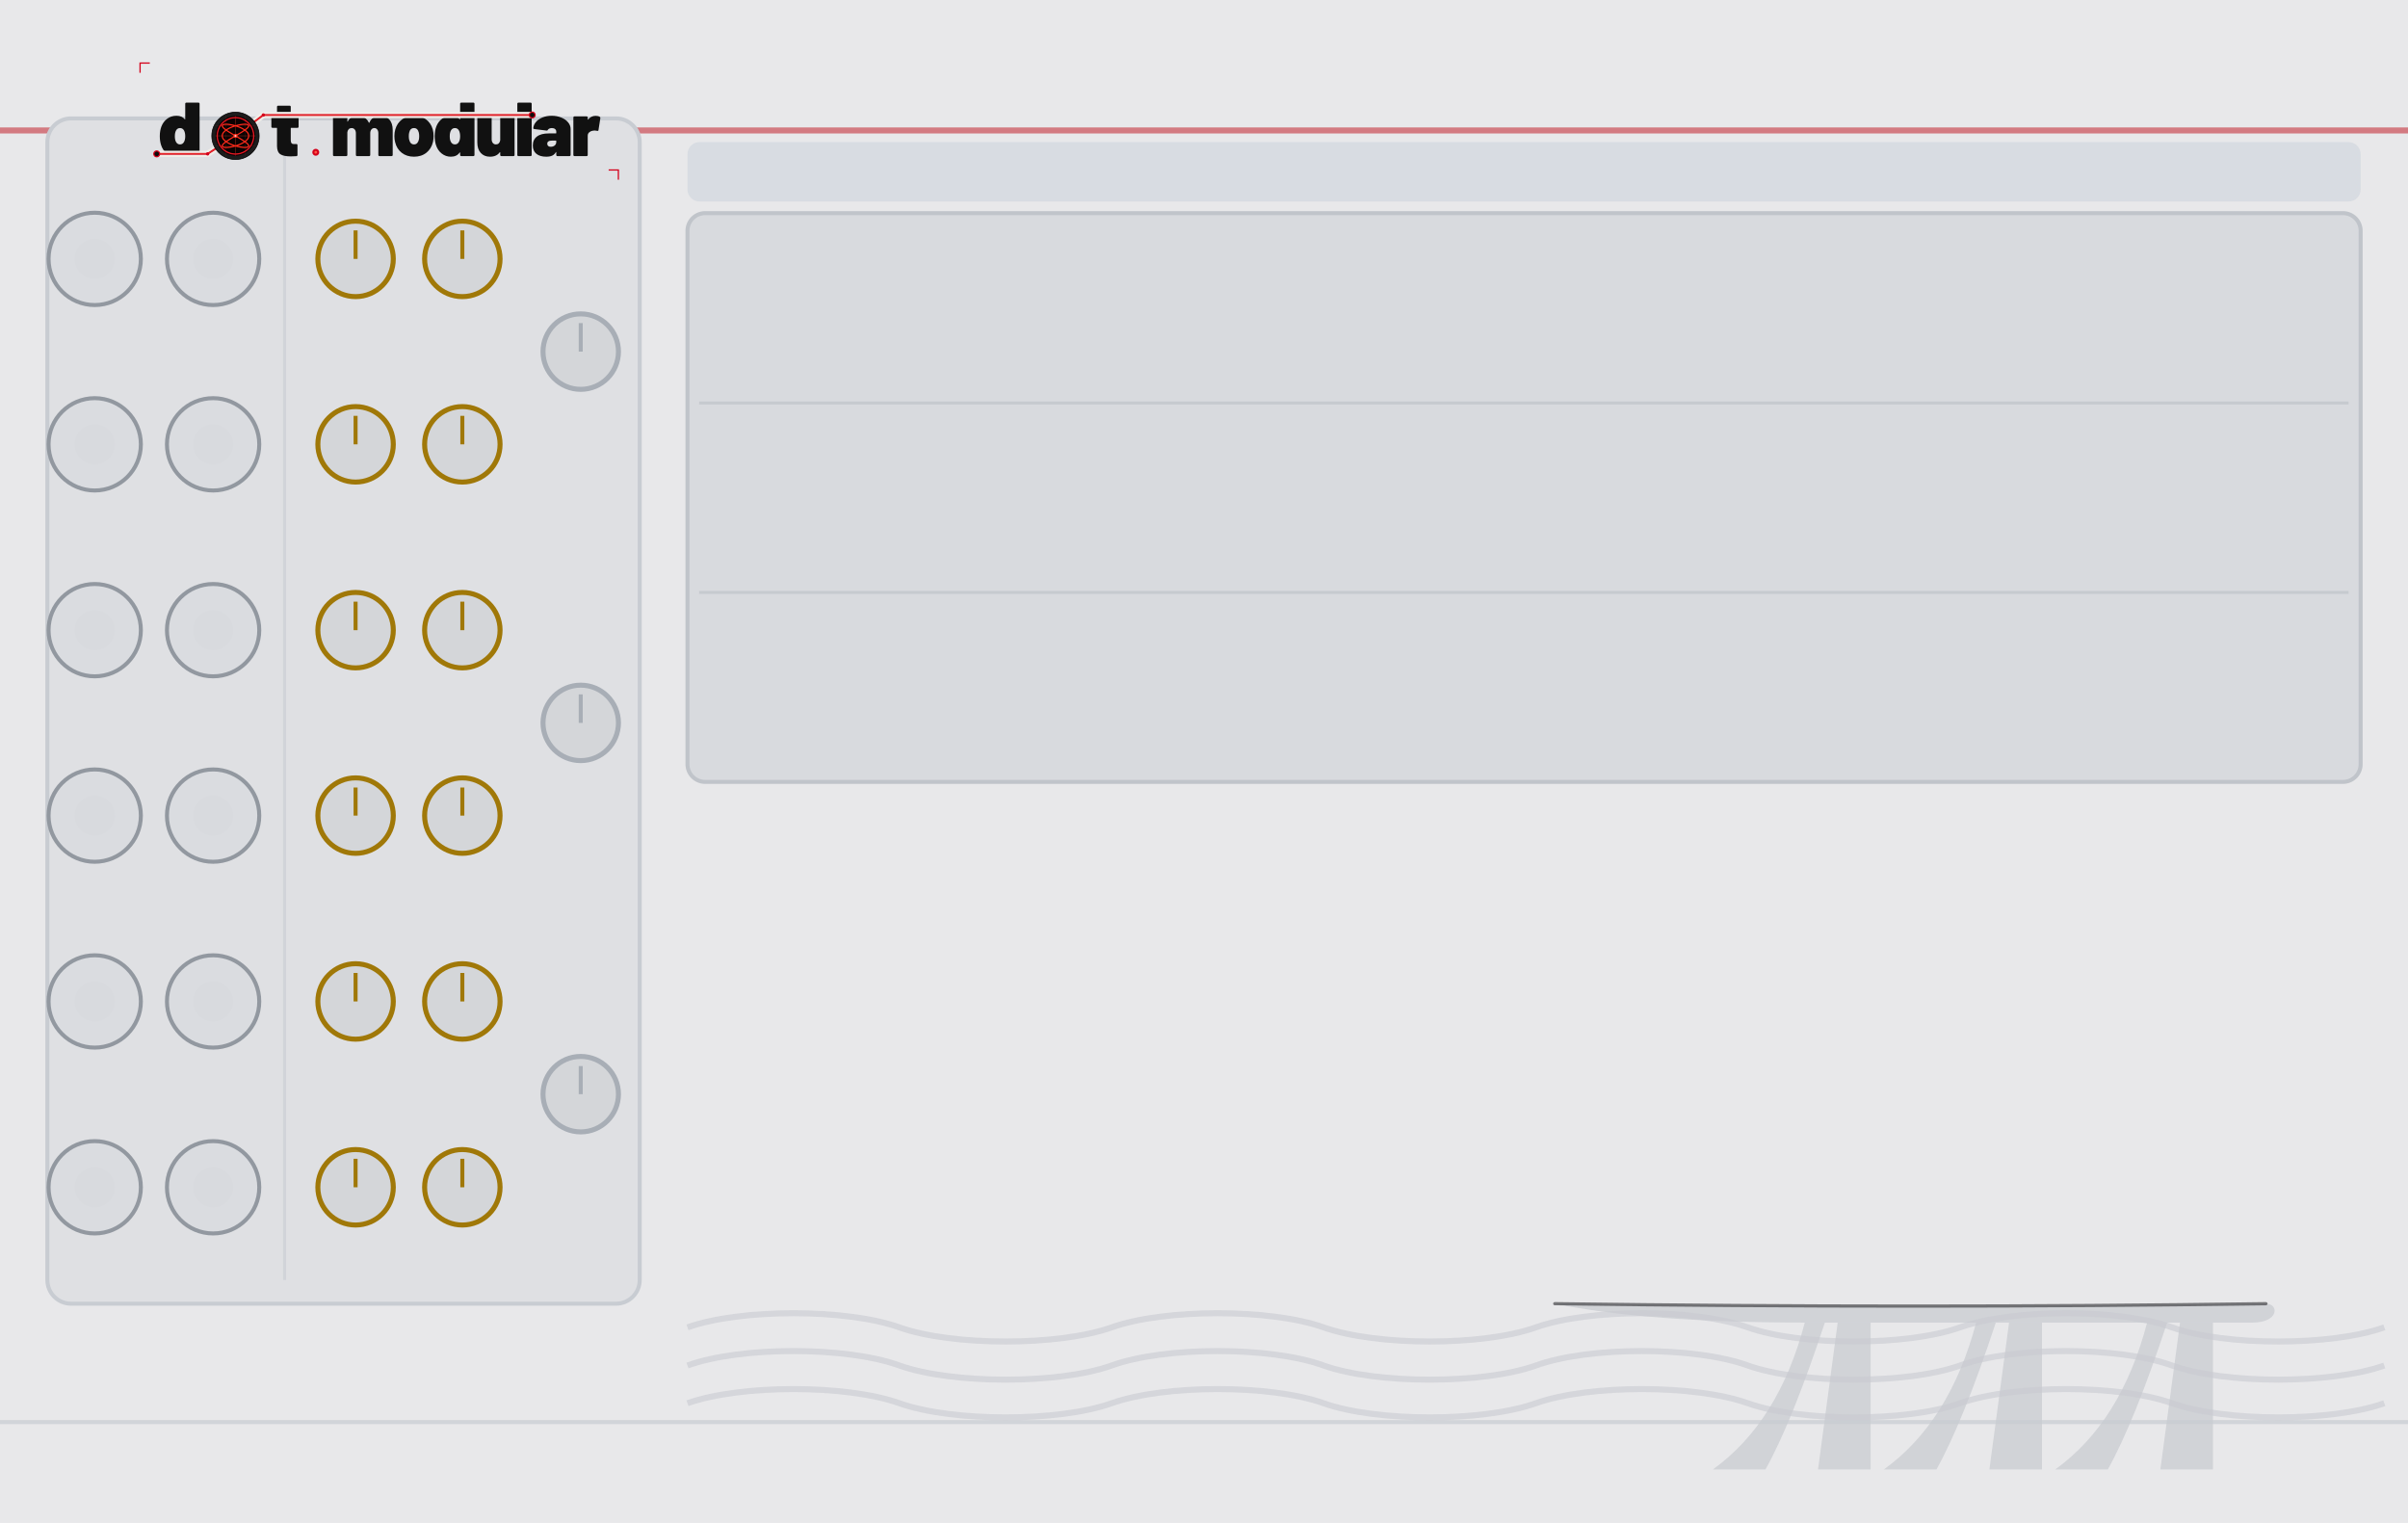
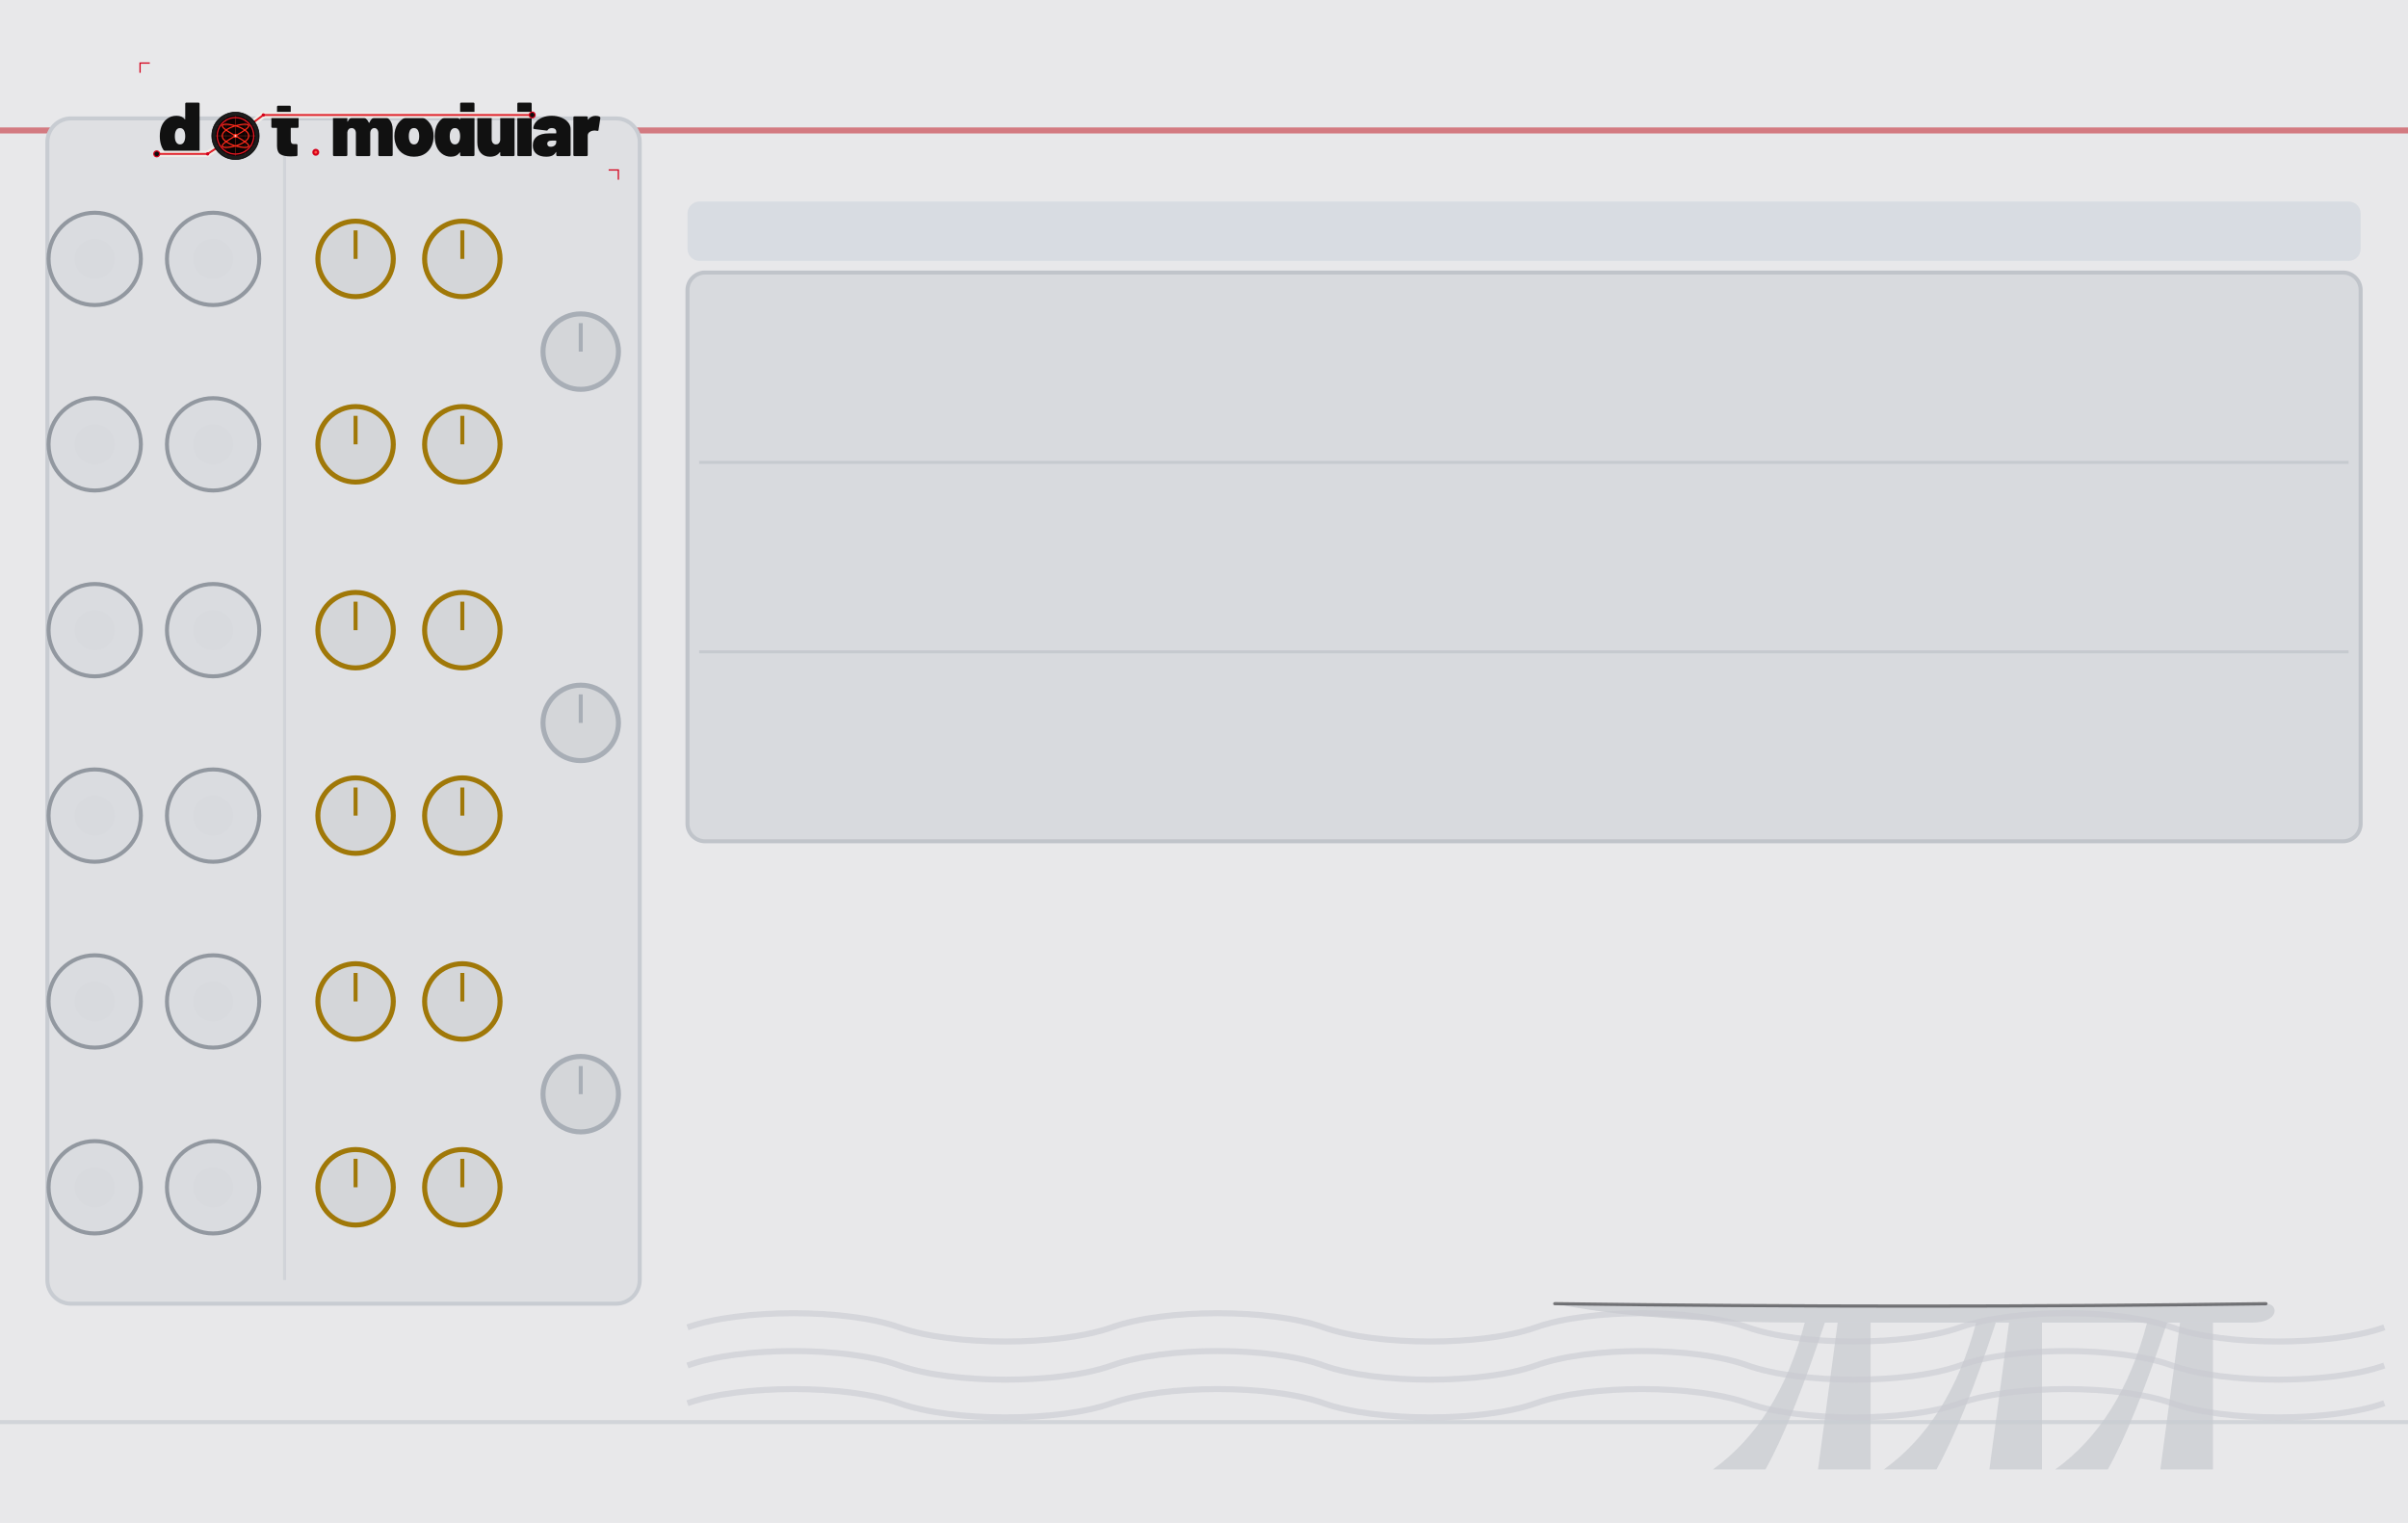
<svg xmlns="http://www.w3.org/2000/svg" width="600.0" height="379.43" viewBox="0 0 600.0 379.43">
  <g>
    <rect width="600.0" height="379.43" fill="#e8e8ea" />
    <path d="M 426.8 366.1 Q 443.2 354.3 449.7 329.5 L 454.7 329.5 Q 446.5 354.3 439.9 366.1 Z" fill="#cdcfd4" fill-opacity="0.85" />
    <path d="M 469.4 366.1 Q 485.8 354.3 492.4 329.5 L 497.3 329.5 Q 489.1 354.3 482.5 366.1 Z" fill="#cdcfd4" fill-opacity="0.85" />
    <path d="M 512.1 366.1 Q 528.5 354.3 535.0 329.5 L 540.0 329.5 Q 531.8 354.3 525.2 366.1 Z" fill="#cdcfd4" fill-opacity="0.85" />
    <polygon points="453.0,366.1 457.9,329.5 466.1,329.5 466.1,366.1" fill="#cdcfd4" fill-opacity="0.85" />
    <polygon points="495.7,366.1 500.6,329.5 508.8,329.5 508.8,366.1" fill="#cdcfd4" fill-opacity="0.85" />
    <polygon points="538.3,366.1 543.2,329.5 551.4,329.5 551.4,366.1" fill="#cdcfd4" fill-opacity="0.85" />
    <path d="M 387.4 324.8 Q 477.6 326.0 564.6 324.8 C 567.9 324.8 567.9 329.5 561.3 329.5 L 449.7 329.5 Q 410.4 329.5 387.4 324.8 Z" fill="#cdcfd4" fill-opacity="0.85" />
    <path d="M 387.4 324.8 Q 477.6 326.0 564.6 324.8" fill="none" stroke="#2a2a2e" stroke-width="0.8" stroke-opacity="0.595" stroke-linecap="round" />
    <path d="M 171.3 330.7 C 184.5 326.0 210.9 326.0 224.1 330.7 C 237.3 335.4 263.8 335.4 277.0 330.7 C 290.2 326.0 316.6 326.0 329.8 330.7 C 343.0 335.4 369.5 335.4 382.7 330.7 C 395.9 326.0 422.3 326.0 435.5 330.7 C 448.7 335.4 475.2 335.4 488.4 330.7 C 501.6 326.0 528.0 326.0 541.2 330.7 C 554.4 335.4 580.9 335.4 594.1 330.7 " fill="none" stroke="#c8cad0" stroke-width="1.5" stroke-opacity="0.6" />
    <path d="M 171.3 340.2 C 184.5 335.4 210.9 335.4 224.1 340.2 C 237.3 344.9 263.8 344.9 277.0 340.2 C 290.2 335.4 316.6 335.4 329.8 340.2 C 343.0 344.9 369.5 344.9 382.7 340.2 C 395.9 335.4 422.3 335.4 435.5 340.2 C 448.7 344.9 475.2 344.9 488.4 340.2 C 501.6 335.4 528.0 335.4 541.2 340.2 C 554.4 344.9 580.9 344.9 594.1 340.2 " fill="none" stroke="#c8cad0" stroke-width="1.5" stroke-opacity="0.6" />
    <path d="M 171.3 349.6 C 184.5 344.9 210.9 344.9 224.1 349.6 C 237.3 354.3 263.8 354.3 277.0 349.6 C 290.2 344.9 316.6 344.9 329.8 349.6 C 343.0 354.3 369.5 354.3 382.7 349.6 C 395.9 344.9 422.3 344.9 435.5 349.6 C 448.7 354.3 475.2 354.3 488.4 349.6 C 501.6 344.9 528.0 344.9 541.2 349.6 C 554.4 354.3 580.9 354.3 594.1 349.6 " fill="none" stroke="#c8cad0" stroke-width="1.5" stroke-opacity="0.6" />
    <line x1="0" y1="32.5" x2="600.0" y2="32.5" stroke="#c0202a" stroke-width="1.5" stroke-opacity="0.55" />
    <line x1="0" y1="354.3" x2="600.0" y2="354.3" stroke="#c8ccd2" stroke-width="1" stroke-opacity="0.7" />
    <rect x="11.8" y="29.5" width="147.6" height="295.3" rx="5.9" fill="#dfe0e3" stroke="#c8ccd2" stroke-width="1" />
    <line x1="70.9" y1="35.4" x2="70.9" y2="318.9" stroke="#c8ccd2" stroke-width="0.75" stroke-opacity="0.6" />
-     <rect x="171.3" y="35.4" width="416.9" height="14.8" rx="3.0" fill="#cdd4dc" fill-opacity="0.6" />
-     <rect x="171.3" y="53.1" width="416.9" height="141.7" rx="4.4" fill="#d8dade" stroke="#c0c4ca" stroke-width="1" />
-     <line x1="174.2" y1="100.4" x2="585.2" y2="100.4" stroke="#c0c4ca" stroke-width="0.75" stroke-opacity="0.7" />
-     <line x1="174.2" y1="147.6" x2="585.2" y2="147.6" stroke="#c0c4ca" stroke-width="0.75" stroke-opacity="0.7" />
+     <rect x="171.3" y="50.2" width="416.9" height="14.8" rx="3.0" fill="#cdd4dc" fill-opacity="0.6" />
+     <rect x="171.3" y="67.9" width="416.9" height="141.7" rx="4.4" fill="#d8dade" stroke="#c0c4ca" stroke-width="1" />
+     <line x1="174.2" y1="115.2" x2="585.2" y2="115.2" stroke="#c0c4ca" stroke-width="0.75" stroke-opacity="0.7" />
+     <line x1="174.2" y1="162.4" x2="585.2" y2="162.4" stroke="#c0c4ca" stroke-width="0.75" stroke-opacity="0.7" />
  </g>
  <g>
    <g transform="translate(32.48,13.29) scale(0.17297)">
      <g transform="translate(40.00,148.00) scale(0.11,-0.11)">
        <path d="M370 700H528Q535 700 539.0 696.0Q543 692 543 685V15Q543 8 539.0 4.0Q535 0 528 0H370Q363 0 359.0 4.0Q355 8 355 15V45Q355 48 353.0 49.0Q351 50 349 47Q312 -8 233 -8Q166 -8 112.5 34.5Q59 77 37 150Q22 200 22 262Q22 334 44 390Q68 451 119.0 489.5Q170 528 241 528Q314 528 349 482Q351 480 353.0 480.5Q355 481 355 484V685Q355 692 359.0 696.0Q363 700 370 700ZM355 259Q355 307 339 336Q321 367 287 367Q251 367 234 334Q219 306 219 259Q219 214 234 186Q252 153 287 153Q322 153 340 187Q355 216 355 259Z" fill="#111111" />
      </g>
      <g transform="translate(201.37,148.00) scale(0.11,-0.11)">
        <path d="M358 370H275Q270 370 270 365V208Q270 158 306 158H343Q350 158 354.0 154.0Q358 150 358 143V15Q358 1 343 -1Q304 -4 268 -4Q177 -4 134.0 24.0Q91 52 90 130V365Q90 370 85 370H31Q24 370 20.0 374.0Q16 378 16 385V505Q16 512 20.0 516.0Q24 520 31 520H85Q90 520 90 525V645Q90 652 94.0 656.0Q98 660 105 660H255Q262 660 266.0 656.0Q270 652 270 645V525Q270 520 275 520H358Q365 520 369.0 516.0Q373 512 373 505V385Q373 378 369.0 374.0Q365 370 358 370Z" fill="#111111" />
      </g>
      <g transform="translate(288.27,148.00) scale(0.11,-0.11)">
        <path d="M815 341V15Q815 8 811.0 4.0Q807 0 800 0H642Q635 0 631.0 4.0Q627 8 627 15V300Q627 330 612.5 348.5Q598 367 575 367Q551 367 536.0 348.5Q521 330 521 300V15Q521 8 517.0 4.0Q513 0 506 0H348Q341 0 337.0 4.0Q333 8 333 15V300Q333 330 317.5 348.5Q302 367 277 367Q255 367 240.5 353.5Q226 340 222 317Q221 315 221 311V15Q221 8 217.0 4.0Q213 0 206 0H48Q41 0 37.0 4.0Q33 8 33 15V505Q33 512 37.0 516.0Q41 520 48 520H206Q213 520 217.0 516.0Q221 512 221 505V455Q221 451 223.0 451.0Q225 451 227 454Q265 528 355 528Q406 528 444.5 504.5Q483 481 503 437Q506 432 509 438Q529 483 564.5 505.5Q600 528 648 528Q727 528 771.0 479.0Q815 430 815 341Z" fill="#111111" />
      </g>
      <g transform="translate(377.92,148.00) scale(0.11,-0.11)">
        <path d="M32 181Q22 217 22 261Q22 310 34 350Q58 433 122.5 480.5Q187 528 280 528Q373 528 436.5 480.5Q500 433 524 352Q536 310 536 263Q536 225 528 187Q507 97 441.5 44.5Q376 -8 279 -8Q184 -8 118.5 43.0Q53 94 32 181ZM343 217Q347 236 347 262Q347 285 342 308Q327 367 279 367Q229 367 216 308Q211 291 211 262Q211 236 215 217Q230 153 279 153Q305 153 321.0 170.5Q337 188 343 217Z" fill="#111111" />
      </g>
      <g transform="translate(436.00,148.00) scale(0.11,-0.11)">
        <path d="M370 700H528Q535 700 539.0 696.0Q543 692 543 685V15Q543 8 539.0 4.0Q535 0 528 0H370Q363 0 359.0 4.0Q355 8 355 15V45Q355 48 353.0 49.0Q351 50 349 47Q312 -8 233 -8Q166 -8 112.5 34.5Q59 77 37 150Q22 200 22 262Q22 334 44 390Q68 451 119.0 489.5Q170 528 241 528Q314 528 349 482Q351 480 353.0 480.5Q355 481 355 484V685Q355 692 359.0 696.0Q363 700 370 700ZM355 259Q355 307 339 336Q321 367 287 367Q251 367 234 334Q219 306 219 259Q219 214 234 186Q252 153 287 153Q322 153 340 187Q355 216 355 259Z" fill="#111111" />
      </g>
      <g transform="translate(496.39,148.00) scale(0.11,-0.11)">
        <path d="M346 520H504Q511 520 515.0 516.0Q519 512 519 505V15Q519 8 515.0 4.0Q511 0 504 0H346Q339 0 335.0 4.0Q331 8 331 15V48Q331 51 329.0 52.0Q327 53 325 50Q284 -8 197 -8Q121 -8 76.0 41.5Q31 91 31 179V505Q31 512 35.0 516.0Q39 520 46 520H204Q211 520 215.0 516.0Q219 512 219 505V220Q219 190 234.5 171.5Q250 153 275 153Q297 153 311.5 166.5Q326 180 330 203Q331 205 331 209V505Q331 512 335.0 516.0Q339 520 346 520Z" fill="#111111" />
      </g>
      <g transform="translate(553.81,148.00) scale(0.11,-0.11)">
        <path d="M33 15V685Q33 692 37.0 696.0Q41 700 48 700H206Q213 700 217.0 696.0Q221 692 221 685V15Q221 8 217.0 4.0Q213 0 206 0H48Q41 0 37.0 4.0Q33 8 33 15Z" fill="#111111" />
      </g>
      <g transform="translate(578.45,148.00) scale(0.11,-0.11)">
        <path d="M507 355V15Q507 8 503.0 4.0Q499 0 492 0H334Q327 0 323.0 4.0Q319 8 319 15V50Q319 54 317.5 54.5Q316 55 314 52Q297 21 267.0 6.5Q237 -8 188 -8Q106 -8 59.0 29.5Q12 67 12 139Q12 215 65.5 256.0Q119 297 221 297H314Q319 297 319 302V320Q319 341 303.5 354.0Q288 367 262 367Q244 367 230.0 361.0Q216 355 210 345Q206 338 202.5 335.5Q199 333 193 334L32 354Q18 356 18 366Q22 411 54.0 448.0Q86 485 139.5 506.5Q193 528 259 528Q327 528 384.0 505.0Q441 482 474.0 442.0Q507 402 507 355ZM319 185V198Q319 203 314 203H264Q201 203 201 162Q201 144 212.5 133.0Q224 122 246 122Q278 122 298.5 139.0Q319 156 319 185Z" fill="#111111" />
      </g>
      <g transform="translate(634.55,148.00) scale(0.11,-0.11)">
        <path d="M379 514Q388 509 386 495L362 341Q361 333 356.5 331.0Q352 329 344 331Q326 335 312 335Q297 335 284 332Q258 327 239.5 310.5Q221 294 221 266V15Q221 8 217.0 4.0Q213 0 206 0H48Q41 0 37.0 4.0Q33 8 33 15V505Q33 512 37.0 516.0Q41 520 48 520H206Q213 520 217.0 516.0Q221 512 221 505V481Q221 478 223.0 477.0Q225 476 226 478Q264 527 325 527Q359 527 379 514Z" fill="#111111" />
      </g>
      <path d="M 38.0,144.8 L 111.3,144.8 L 151.4,118.8 L 191.6,88.8 L 578.9,88.8" fill="none" stroke="#f0ede8" stroke-width="9.0" stroke-linecap="round" stroke-linejoin="round" />
      <path d="M 38.0,144.8 L 111.3,144.8 L 151.4,118.8 L 191.6,88.8 L 578.9,88.8" fill="none" stroke="#d4001a" stroke-width="2.60" stroke-linecap="round" stroke-linejoin="round" />
      <path d="M 38.0,144.8 L 111.3,144.8 L 151.4,118.8 L 191.6,88.8 L 578.9,88.8" fill="none" stroke="#ff5533" stroke-width="0.88" stroke-linecap="round" stroke-linejoin="round" opacity="0.7" />
      <circle cx="38.0" cy="144.8" r="4.2" fill="#0d0d0d" stroke="#d4001a" stroke-width="1.76" />
      <circle cx="578.9" cy="88.8" r="4.2" fill="#0d0d0d" stroke="#d4001a" stroke-width="1.76" />
      <circle cx="111.3" cy="144.8" r="2.4" fill="#d4001a" />
      <circle cx="191.6" cy="88.8" r="2.4" fill="#d4001a" />
      <g transform="translate(151.430,118.850)">
        <circle r="34.100" fill="#1c1c1c" stroke="#000000" stroke-width="1.023" />
        <circle r="28.644" fill="#0a0202" />
        <g stroke="#a83020" stroke-width="0.682" opacity="0.9">
          <line x1="-28.644" y1="0" x2="28.644" y2="0" />
          <line x1="0" y1="-28.644" x2="0" y2="28.644" />
        </g>
        <g stroke="#7a2018" stroke-width="0.443" opacity="0.6">
          <line x1="-28.644" y1="-14.322" x2="28.644" y2="-14.322" />
          <line x1="-14.322" y1="-28.644" x2="-14.322" y2="28.644" />
          <line x1="-28.644" y1="14.322" x2="28.644" y2="14.322" />
          <line x1="14.322" y1="-28.644" x2="14.322" y2="28.644" />
        </g>
        <path d="M 19.10,0.00 L 19.01,1.05 L 18.76,2.09 L 18.34,3.13 L 17.76,4.16 L 17.01,5.16 L 16.12,6.15 L 15.09,7.11 L 13.92,8.05 L 12.63,8.95 L 11.22,9.82 L 9.72,10.65 L 8.13,11.44 L 6.47,12.18 L 4.75,12.87 L 2.99,13.52 L 1.20,14.11 L -0.60,14.64 L -2.39,15.12 L -4.17,15.54 L -5.90,15.89 L -7.58,16.18 L -9.20,16.41 L -10.73,16.58 L -12.17,16.68 L -13.50,16.71 L -14.71,16.68 L -15.79,16.58 L -16.73,16.41 L -17.53,16.18 L -18.16,15.89 L -18.64,15.54 L -18.95,15.12 L -19.09,14.64 L -19.06,14.11 L -18.86,13.52 L -18.50,12.87 L -17.97,12.18 L -17.28,11.44 L -16.44,10.65 L -15.45,9.82 L -14.32,8.95 L -13.07,8.05 L -11.70,7.11 L -10.23,6.15 L -8.67,5.16 L -7.03,4.16 L -5.33,3.13 L -3.58,2.09 L -1.80,1.05 L -0.00,0.00 L 1.80,-1.05 L 3.58,-2.09 L 5.33,-3.13 L 7.03,-4.16 L 8.67,-5.16 L 10.23,-6.15 L 11.70,-7.11 L 13.07,-8.05 L 14.32,-8.95 L 15.45,-9.82 L 16.44,-10.65 L 17.28,-11.44 L 17.97,-12.18 L 18.50,-12.87 L 18.86,-13.52 L 19.06,-14.11 L 19.09,-14.64 L 18.95,-15.12 L 18.64,-15.54 L 18.16,-15.89 L 17.53,-16.18 L 16.73,-16.41 L 15.79,-16.58 L 14.71,-16.68 L 13.50,-16.71 L 12.17,-16.68 L 10.73,-16.58 L 9.20,-16.41 L 7.58,-16.18 L 5.90,-15.89 L 4.17,-15.54 L 2.39,-15.12 L 0.60,-14.64 L -1.20,-14.11 L -2.99,-13.52 L -4.75,-12.87 L -6.47,-12.18 L -8.13,-11.44 L -9.72,-10.65 L -11.22,-9.82 L -12.63,-8.95 L -13.92,-8.05 L -15.09,-7.11 L -16.12,-6.15 L -17.01,-5.16 L -17.76,-4.16 L -18.34,-3.13 L -18.76,-2.09 L -19.01,-1.05 L -19.10,-0.00 L -19.01,1.05 L -18.76,2.09 L -18.34,3.13 L -17.76,4.16 L -17.01,5.16 L -16.12,6.15 L -15.09,7.11 L -13.92,8.05 L -12.63,8.95 L -11.22,9.82 L -9.72,10.65 L -8.13,11.44 L -6.47,12.18 L -4.75,12.87 L -2.99,13.52 L -1.20,14.11 L 0.60,14.64 L 2.39,15.12 L 4.17,15.54 L 5.90,15.89 L 7.58,16.18 L 9.20,16.41 L 10.73,16.58 L 12.17,16.68 L 13.50,16.71 L 14.71,16.68 L 15.79,16.58 L 16.73,16.41 L 17.53,16.18 L 18.16,15.89 L 18.64,15.54 L 18.95,15.12 L 19.09,14.64 L 19.06,14.11 L 18.86,13.52 L 18.50,12.87 L 17.97,12.18 L 17.28,11.44 L 16.44,10.65 L 15.45,9.82 L 14.32,8.95 L 13.07,8.05 L 11.70,7.11 L 10.23,6.15 L 8.67,5.16 L 7.03,4.16 L 5.33,3.13 L 3.58,2.09 L 1.80,1.05 L 0.00,0.00 L -1.80,-1.05 L -3.58,-2.09 L -5.33,-3.13 L -7.03,-4.16 L -8.67,-5.16 L -10.23,-6.15 L -11.70,-7.11 L -13.07,-8.05 L -14.32,-8.95 L -15.45,-9.82 L -16.44,-10.65 L -17.28,-11.44 L -17.97,-12.18 L -18.50,-12.87 L -18.86,-13.52 L -19.06,-14.11 L -19.09,-14.64 L -18.95,-15.12 L -18.64,-15.54 L -18.16,-15.89 L -17.53,-16.18 L -16.73,-16.41 L -15.79,-16.58 L -14.71,-16.68 L -13.50,-16.71 L -12.17,-16.68 L -10.73,-16.58 L -9.20,-16.41 L -7.58,-16.18 L -5.90,-15.89 L -4.17,-15.54 L -2.39,-15.12 L -0.60,-14.64 L 1.20,-14.11 L 2.99,-13.52 L 4.75,-12.87 L 6.47,-12.18 L 8.13,-11.44 L 9.72,-10.65 L 11.22,-9.82 L 12.63,-8.95 L 13.92,-8.05 L 15.09,-7.11 L 16.12,-6.15 L 17.01,-5.16 L 17.76,-4.16 L 18.34,-3.13 L 18.76,-2.09 L 19.01,-1.05 L 19.10,-0.00 Z" fill="none" stroke="#ff2a1a" stroke-width="1.705" stroke-linejoin="round" />
        <circle r="26.257" fill="none" stroke="#d4001a" stroke-width="1.876" />
        <circle r="26.257" fill="none" stroke="#ff5533" stroke-width="0.614" opacity="0.7" />
        <circle r="2.899" fill="#ff3322" />
        <circle r="1.364" fill="#ffccbb" />
      </g>
      <circle cx="267.1" cy="142.5" r="5.0" fill="#d4001a" />
      <circle cx="267.1" cy="142.5" r="2.0" fill="#ff5544" />
      <polyline points="14,28 14,14 28,14" fill="none" stroke="#d4001a" stroke-width="1.8" />
      <polyline points="703,182 703,168 689,168" fill="none" stroke="#d4001a" stroke-width="1.8" />
    </g>
  </g>
  <g>
    <circle cx="23.6" cy="64.5" r="11.5" fill="#dadce0" stroke="#9298a0" stroke-width="1" />
    <circle cx="23.6" cy="64.5" r="5.0" fill="#d8dade" />
    <circle cx="53.1" cy="64.5" r="11.5" fill="#dadce0" stroke="#9298a0" stroke-width="1" />
    <circle cx="53.1" cy="64.5" r="5.0" fill="#d8dade" />
    <circle cx="88.6" cy="64.5" r="9.4" fill="#d4d6d9" stroke="#a07808" stroke-width="1.25" />
    <line x1="88.6" y1="64.5" x2="88.6" y2="57.4" stroke="#a07808" stroke-width="1" />
    <circle cx="115.2" cy="64.5" r="9.4" fill="#d4d6d9" stroke="#a07808" stroke-width="1.25" />
    <line x1="115.2" y1="64.5" x2="115.2" y2="57.4" stroke="#a07808" stroke-width="1" />
    <circle cx="23.6" cy="110.7" r="11.5" fill="#dadce0" stroke="#9298a0" stroke-width="1" />
    <circle cx="23.6" cy="110.7" r="5.0" fill="#d8dade" />
    <circle cx="53.1" cy="110.7" r="11.5" fill="#dadce0" stroke="#9298a0" stroke-width="1" />
    <circle cx="53.1" cy="110.7" r="5.0" fill="#d8dade" />
    <circle cx="88.6" cy="110.7" r="9.4" fill="#d4d6d9" stroke="#a07808" stroke-width="1.25" />
    <line x1="88.6" y1="110.7" x2="88.6" y2="103.6" stroke="#a07808" stroke-width="1" />
    <circle cx="115.2" cy="110.7" r="9.4" fill="#d4d6d9" stroke="#a07808" stroke-width="1.25" />
    <line x1="115.2" y1="110.7" x2="115.2" y2="103.6" stroke="#a07808" stroke-width="1" />
    <circle cx="23.6" cy="157.0" r="11.5" fill="#dadce0" stroke="#9298a0" stroke-width="1" />
    <circle cx="23.6" cy="157.0" r="5.0" fill="#d8dade" />
    <circle cx="53.1" cy="157.0" r="11.5" fill="#dadce0" stroke="#9298a0" stroke-width="1" />
    <circle cx="53.1" cy="157.0" r="5.0" fill="#d8dade" />
    <circle cx="88.6" cy="157.0" r="9.4" fill="#d4d6d9" stroke="#a07808" stroke-width="1.25" />
    <line x1="88.6" y1="157.0" x2="88.6" y2="149.9" stroke="#a07808" stroke-width="1" />
    <circle cx="115.2" cy="157.0" r="9.4" fill="#d4d6d9" stroke="#a07808" stroke-width="1.25" />
    <line x1="115.2" y1="157.0" x2="115.2" y2="149.9" stroke="#a07808" stroke-width="1" />
    <circle cx="23.6" cy="203.2" r="11.5" fill="#dadce0" stroke="#9298a0" stroke-width="1" />
    <circle cx="23.6" cy="203.2" r="5.0" fill="#d8dade" />
    <circle cx="53.1" cy="203.2" r="11.5" fill="#dadce0" stroke="#9298a0" stroke-width="1" />
    <circle cx="53.1" cy="203.2" r="5.0" fill="#d8dade" />
    <circle cx="88.6" cy="203.2" r="9.4" fill="#d4d6d9" stroke="#a07808" stroke-width="1.25" />
    <line x1="88.6" y1="203.2" x2="88.6" y2="196.2" stroke="#a07808" stroke-width="1" />
    <circle cx="115.2" cy="203.2" r="9.4" fill="#d4d6d9" stroke="#a07808" stroke-width="1.25" />
    <line x1="115.2" y1="203.2" x2="115.2" y2="196.2" stroke="#a07808" stroke-width="1" />
    <circle cx="23.6" cy="249.5" r="11.5" fill="#dadce0" stroke="#9298a0" stroke-width="1" />
    <circle cx="23.6" cy="249.5" r="5.0" fill="#d8dade" />
    <circle cx="53.1" cy="249.5" r="11.5" fill="#dadce0" stroke="#9298a0" stroke-width="1" />
    <circle cx="53.1" cy="249.5" r="5.0" fill="#d8dade" />
    <circle cx="88.6" cy="249.5" r="9.4" fill="#d4d6d9" stroke="#a07808" stroke-width="1.25" />
    <line x1="88.6" y1="249.5" x2="88.6" y2="242.4" stroke="#a07808" stroke-width="1" />
    <circle cx="115.2" cy="249.5" r="9.4" fill="#d4d6d9" stroke="#a07808" stroke-width="1.25" />
    <line x1="115.2" y1="249.5" x2="115.2" y2="242.4" stroke="#a07808" stroke-width="1" />
    <circle cx="23.6" cy="295.8" r="11.5" fill="#dadce0" stroke="#9298a0" stroke-width="1" />
    <circle cx="23.6" cy="295.8" r="5.0" fill="#d8dade" />
    <circle cx="53.1" cy="295.8" r="11.5" fill="#dadce0" stroke="#9298a0" stroke-width="1" />
    <circle cx="53.1" cy="295.8" r="5.0" fill="#d8dade" />
    <circle cx="88.6" cy="295.8" r="9.4" fill="#d4d6d9" stroke="#a07808" stroke-width="1.25" />
    <line x1="88.6" y1="295.8" x2="88.6" y2="288.7" stroke="#a07808" stroke-width="1" />
    <circle cx="115.2" cy="295.8" r="9.4" fill="#d4d6d9" stroke="#a07808" stroke-width="1.25" />
    <line x1="115.2" y1="295.8" x2="115.2" y2="288.7" stroke="#a07808" stroke-width="1" />
    <circle cx="144.7" cy="87.6" r="9.4" fill="#d4d6d9" stroke="#a8aeb6" stroke-width="1.25" />
    <line x1="144.7" y1="87.6" x2="144.7" y2="80.5" stroke="#a8aeb6" stroke-width="1" />
    <circle cx="144.7" cy="180.1" r="9.4" fill="#d4d6d9" stroke="#a8aeb6" stroke-width="1.25" />
    <line x1="144.7" y1="180.1" x2="144.7" y2="173.0" stroke="#a8aeb6" stroke-width="1" />
    <circle cx="144.7" cy="272.6" r="9.4" fill="#d4d6d9" stroke="#a8aeb6" stroke-width="1.25" />
    <line x1="144.7" y1="272.6" x2="144.7" y2="265.6" stroke="#a8aeb6" stroke-width="1" />
  </g>
  <g>
    <circle id="input_0" cx="23.62" cy="64.47" r="0.5" fill="none" stroke="none" />
    <circle id="input_1" cx="53.15" cy="64.47" r="0.5" fill="none" stroke="none" />
    <circle id="param_3" cx="88.58" cy="64.47" r="0.5" fill="none" stroke="none" />
    <circle id="param_4" cx="115.16" cy="64.47" r="0.5" fill="none" stroke="none" />
    <circle id="input_2" cx="23.62" cy="110.73" r="0.5" fill="none" stroke="none" />
    <circle id="input_3" cx="53.15" cy="110.73" r="0.5" fill="none" stroke="none" />
    <circle id="param_5" cx="88.58" cy="110.73" r="0.5" fill="none" stroke="none" />
    <circle id="param_6" cx="115.16" cy="110.73" r="0.5" fill="none" stroke="none" />
    <circle id="input_4" cx="23.62" cy="156.99" r="0.5" fill="none" stroke="none" />
    <circle id="input_5" cx="53.15" cy="156.99" r="0.5" fill="none" stroke="none" />
    <circle id="param_7" cx="88.58" cy="156.99" r="0.5" fill="none" stroke="none" />
    <circle id="param_8" cx="115.16" cy="156.99" r="0.5" fill="none" stroke="none" />
    <circle id="input_6" cx="23.62" cy="203.25" r="0.5" fill="none" stroke="none" />
    <circle id="input_7" cx="53.15" cy="203.25" r="0.5" fill="none" stroke="none" />
    <circle id="param_9" cx="88.58" cy="203.25" r="0.5" fill="none" stroke="none" />
    <circle id="param_10" cx="115.16" cy="203.25" r="0.5" fill="none" stroke="none" />
    <circle id="input_8" cx="23.62" cy="249.51" r="0.5" fill="none" stroke="none" />
    <circle id="input_9" cx="53.15" cy="249.51" r="0.5" fill="none" stroke="none" />
    <circle id="param_11" cx="88.58" cy="249.51" r="0.5" fill="none" stroke="none" />
    <circle id="param_12" cx="115.16" cy="249.51" r="0.5" fill="none" stroke="none" />
    <circle id="input_10" cx="23.62" cy="295.77" r="0.5" fill="none" stroke="none" />
    <circle id="input_11" cx="53.15" cy="295.77" r="0.5" fill="none" stroke="none" />
    <circle id="param_13" cx="88.58" cy="295.77" r="0.5" fill="none" stroke="none" />
    <circle id="param_14" cx="115.16" cy="295.77" r="0.5" fill="none" stroke="none" />
    <circle id="param_0" cx="144.69" cy="87.60" r="0.5" fill="none" stroke="none" />
    <circle id="param_1" cx="144.69" cy="180.12" r="0.5" fill="none" stroke="none" />
    <circle id="param_2" cx="144.69" cy="272.64" r="0.5" fill="none" stroke="none" />
  </g>
</svg>
